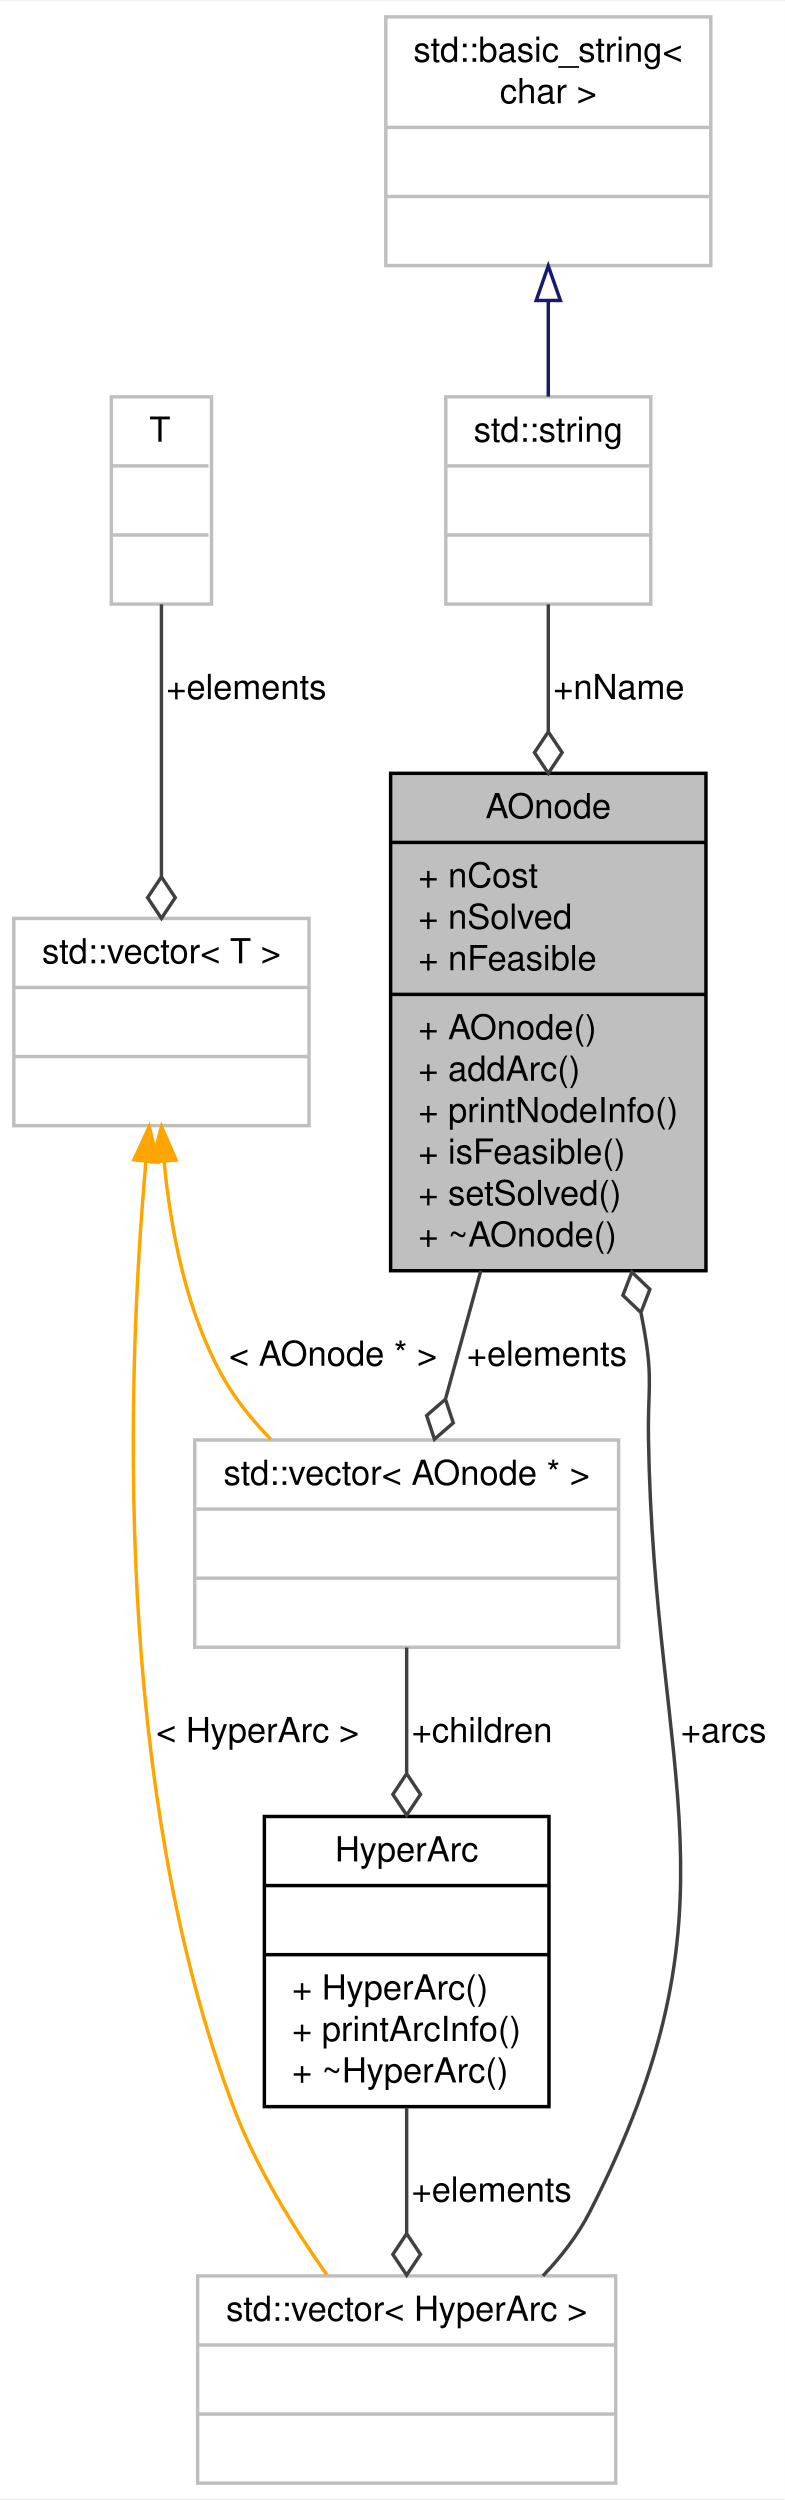
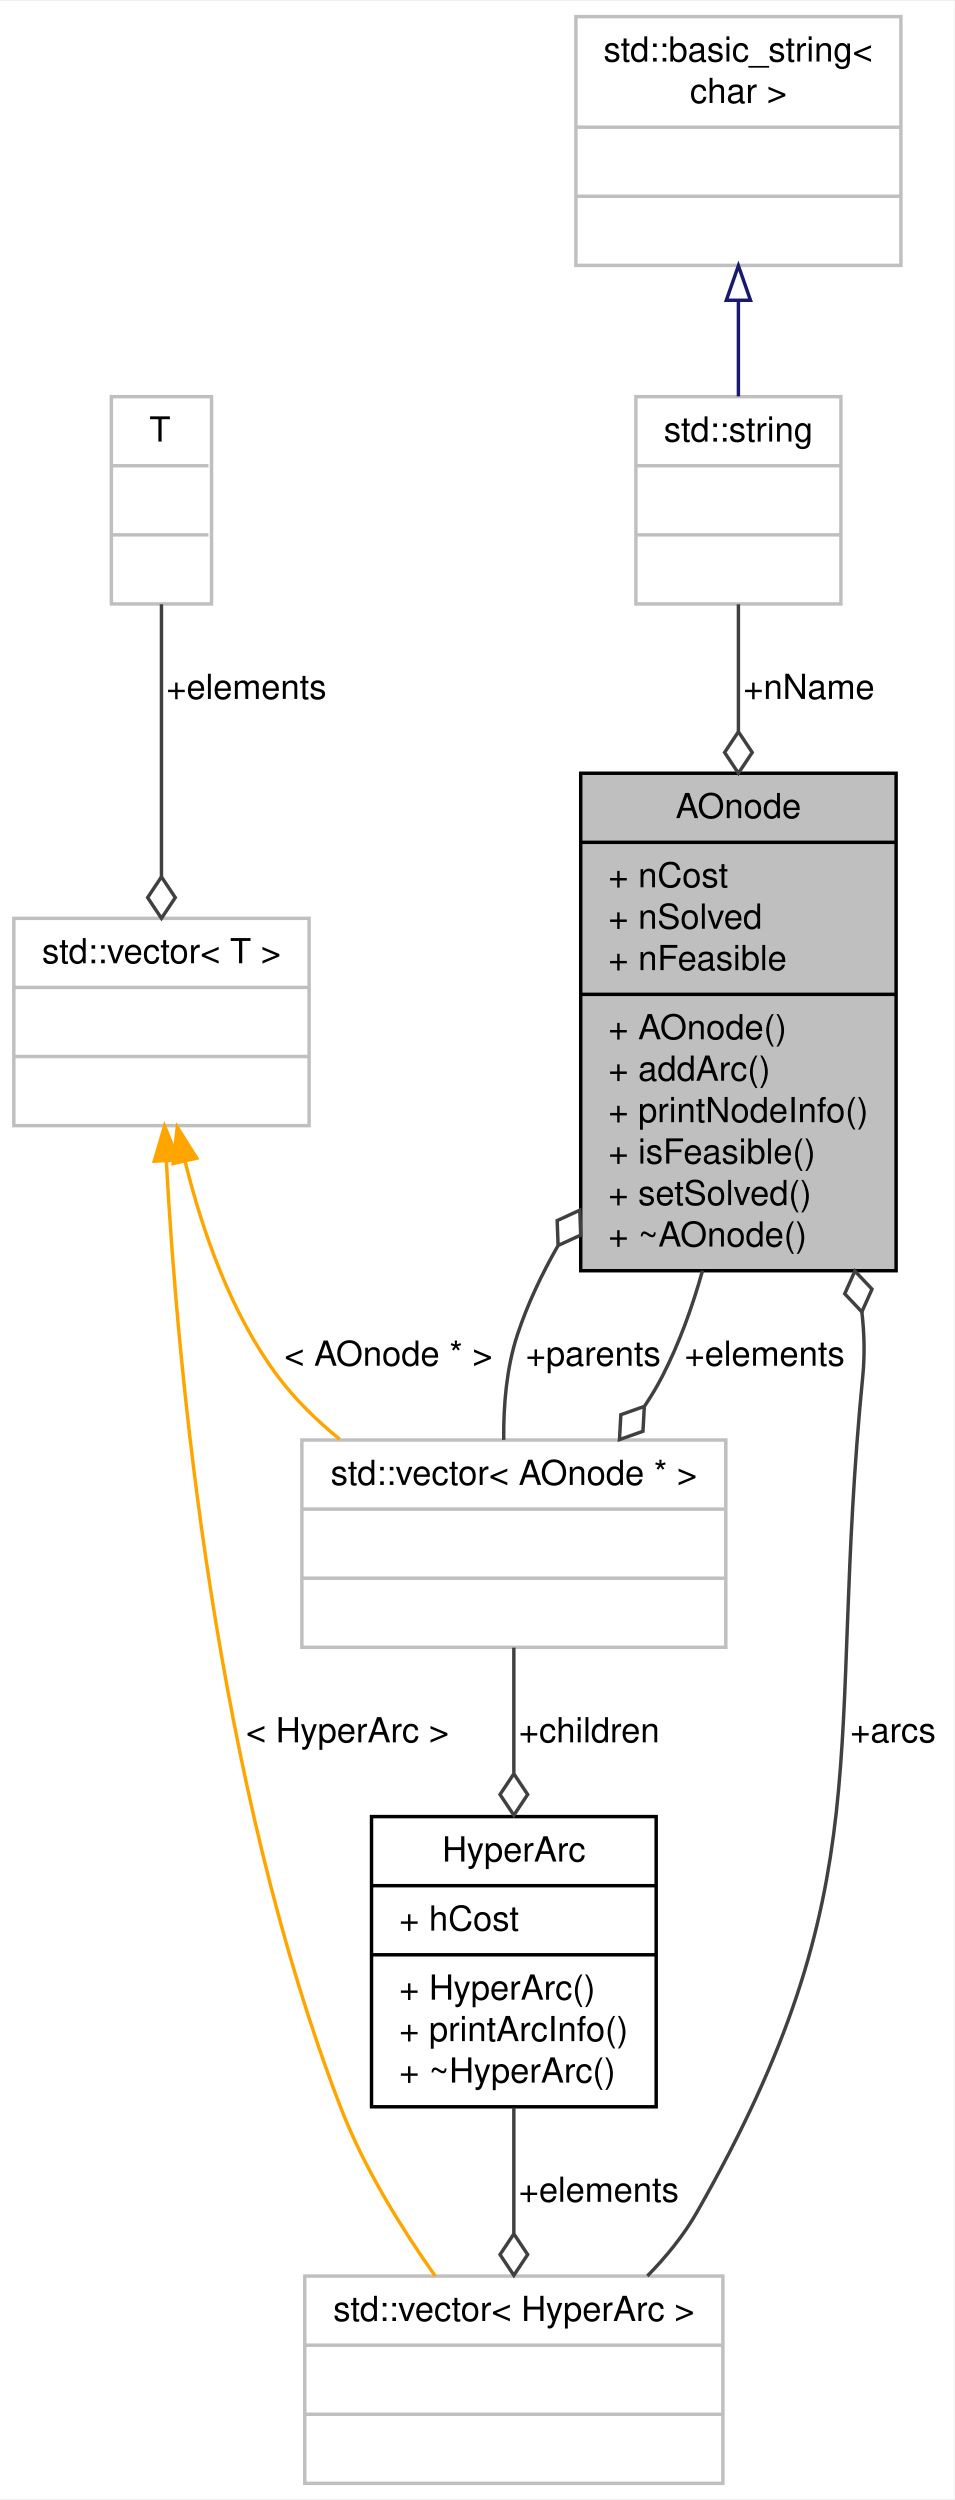
- <svg xmlns="http://www.w3.org/2000/svg" xmlns:xlink="http://www.w3.org/1999/xlink" width="227pt" height="723pt" viewBox="0.00 0.00 227.24 723.00">
+ <svg xmlns="http://www.w3.org/2000/svg" xmlns:xlink="http://www.w3.org/1999/xlink" width="276pt" height="723pt" viewBox="0.00 0.00 276.24 723.00">
  <g id="graph0" class="graph" transform="scale(1 1) rotate(0) translate(4 719)">
-     <polygon fill="white" stroke="none" points="-4,4 -4,-719 223.239,-719 223.239,4 -4,4" />
+     <polygon fill="white" stroke="none" points="-4,4 -4,-719 272.24,-719 272.24,4 -4,4" />
    <g id="node1" class="node">
-       <polygon fill="#bfbfbf" stroke="black" points="109.087,-351.5 109.087,-495.5 200.38,-495.5 200.38,-351.5 109.087,-351.5" />
-       <text text-anchor="middle" x="154.733" y="-482.5" font-family="Helvetica,sans-Serif" font-size="10.00">AOnode</text>
-       <polyline fill="none" stroke="black" points="109.087,-475.5 200.38,-475.5 " />
-       <text text-anchor="start" x="117.087" y="-462.5" font-family="Helvetica,sans-Serif" font-size="10.00">+ nCost</text>
-       <text text-anchor="start" x="117.087" y="-450.5" font-family="Helvetica,sans-Serif" font-size="10.00">+ nSolved</text>
-       <text text-anchor="start" x="117.087" y="-438.5" font-family="Helvetica,sans-Serif" font-size="10.00">+ nFeasible</text>
-       <polyline fill="none" stroke="black" points="109.087,-431.5 200.38,-431.5 " />
-       <text text-anchor="start" x="117.087" y="-418.5" font-family="Helvetica,sans-Serif" font-size="10.00">+ AOnode()</text>
-       <text text-anchor="start" x="117.087" y="-406.5" font-family="Helvetica,sans-Serif" font-size="10.00">+ addArc()</text>
-       <text text-anchor="start" x="117.087" y="-394.5" font-family="Helvetica,sans-Serif" font-size="10.00">+ printNodeInfo()</text>
-       <text text-anchor="start" x="117.087" y="-382.5" font-family="Helvetica,sans-Serif" font-size="10.00">+ isFeasible()</text>
-       <text text-anchor="start" x="117.087" y="-370.5" font-family="Helvetica,sans-Serif" font-size="10.00">+ setSolved()</text>
-       <text text-anchor="start" x="117.087" y="-358.5" font-family="Helvetica,sans-Serif" font-size="10.00">+ ~AOnode()</text>
-     </g>
-     <g id="node6" class="node">
-       <polygon fill="white" stroke="#bfbfbf" points="52.379,-242.5 52.379,-302.5 175.088,-302.5 175.088,-242.5 52.379,-242.5" />
-       <text text-anchor="middle" x="113.733" y="-289.5" font-family="Helvetica,sans-Serif" font-size="10.00">std::vector&lt; AOnode * &gt;</text>
-       <polyline fill="none" stroke="#bfbfbf" points="52.379,-282.5 175.088,-282.5 " />
-       <text text-anchor="middle" x="113.733" y="-269.5" font-family="Helvetica,sans-Serif" font-size="10.00"> </text>
-       <polyline fill="none" stroke="#bfbfbf" points="52.379,-262.5 175.088,-262.5 " />
-       <text text-anchor="middle" x="113.733" y="-249.5" font-family="Helvetica,sans-Serif" font-size="10.00"> </text>
-     </g>
-     <g id="edge6" class="edge">
-       <path fill="none" stroke="#404040" d="M135.194,-351.491C131.71,-338.831 128.19,-326.036 125.035,-314.573" />
-       <polygon fill="none" stroke="#404040" points="124.959,-314.297 119.511,-309.573 121.776,-302.727 127.224,-307.45 124.959,-314.297" />
-       <text text-anchor="middle" x="154.324" y="-324" font-family="Helvetica,sans-Serif" font-size="10.00"> +elements</text>
+       <polygon fill="#bfbfbf" stroke="black" points="164.087,-351.5 164.087,-495.5 255.38,-495.5 255.38,-351.5 164.087,-351.5" />
+       <text text-anchor="middle" x="209.733" y="-482.5" font-family="Helvetica,sans-Serif" font-size="10.00">AOnode</text>
+       <polyline fill="none" stroke="black" points="164.087,-475.5 255.38,-475.5 " />
+       <text text-anchor="start" x="172.087" y="-462.5" font-family="Helvetica,sans-Serif" font-size="10.00">+ nCost</text>
+       <text text-anchor="start" x="172.087" y="-450.5" font-family="Helvetica,sans-Serif" font-size="10.00">+ nSolved</text>
+       <text text-anchor="start" x="172.087" y="-438.5" font-family="Helvetica,sans-Serif" font-size="10.00">+ nFeasible</text>
+       <polyline fill="none" stroke="black" points="164.087,-431.5 255.38,-431.5 " />
+       <text text-anchor="start" x="172.087" y="-418.5" font-family="Helvetica,sans-Serif" font-size="10.00">+ AOnode()</text>
+       <text text-anchor="start" x="172.087" y="-406.5" font-family="Helvetica,sans-Serif" font-size="10.00">+ addArc()</text>
+       <text text-anchor="start" x="172.087" y="-394.5" font-family="Helvetica,sans-Serif" font-size="10.00">+ printNodeInfo()</text>
+       <text text-anchor="start" x="172.087" y="-382.5" font-family="Helvetica,sans-Serif" font-size="10.00">+ isFeasible()</text>
+       <text text-anchor="start" x="172.087" y="-370.5" font-family="Helvetica,sans-Serif" font-size="10.00">+ setSolved()</text>
+       <text text-anchor="start" x="172.087" y="-358.5" font-family="Helvetica,sans-Serif" font-size="10.00">+ ~AOnode()</text>
    </g>
    <g id="node2" class="node">
-       <g id="a_node2">
-         <a xlink:title="STL class. ">
-           <polygon fill="white" stroke="#bfbfbf" points="125.063,-544.5 125.063,-604.5 184.404,-604.5 184.404,-544.5 125.063,-544.5" />
-           <text text-anchor="middle" x="154.733" y="-591.5" font-family="Helvetica,sans-Serif" font-size="10.00">std::string</text>
-           <polyline fill="none" stroke="#bfbfbf" points="125.063,-584.5 184.404,-584.5 " />
-           <text text-anchor="middle" x="154.733" y="-571.5" font-family="Helvetica,sans-Serif" font-size="10.00"> </text>
-           <polyline fill="none" stroke="#bfbfbf" points="125.063,-564.5 184.404,-564.5 " />
-           <text text-anchor="middle" x="154.733" y="-551.5" font-family="Helvetica,sans-Serif" font-size="10.00"> </text>
+       <polygon fill="white" stroke="#bfbfbf" points="83.379,-242.5 83.379,-302.5 206.088,-302.5 206.088,-242.5 83.379,-242.5" />
+       <text text-anchor="middle" x="144.733" y="-289.5" font-family="Helvetica,sans-Serif" font-size="10.00">std::vector&lt; AOnode * &gt;</text>
+       <polyline fill="none" stroke="#bfbfbf" points="83.379,-282.5 206.088,-282.5 " />
+       <text text-anchor="middle" x="144.733" y="-269.5" font-family="Helvetica,sans-Serif" font-size="10.00"> </text>
+       <polyline fill="none" stroke="#bfbfbf" points="83.379,-262.5 206.088,-262.5 " />
+       <text text-anchor="middle" x="144.733" y="-249.5" font-family="Helvetica,sans-Serif" font-size="10.00"> </text>
+     </g>
+     <g id="edge2" class="edge">
+       <path fill="none" stroke="#404040" d="M199.337,-351.499C196.384,-340.955 192.595,-330.462 187.733,-321 186.236,-318.086 184.515,-315.213 182.64,-312.412" />
+       <polygon fill="none" stroke="#404040" points="182.504,-312.231 175.705,-309.828 175.307,-302.628 182.106,-305.031 182.504,-312.231" />
+       <text text-anchor="middle" x="217.324" y="-324" font-family="Helvetica,sans-Serif" font-size="10.00"> +elements</text>
+     </g>
+     <g id="edge1" class="edge">
+       <path fill="none" stroke="#404040" d="M141.803,-302.531C141.7,-312.413 142.596,-323.386 145.772,-333 148.677,-341.798 152.779,-350.476 157.518,-358.763" />
+       <polygon fill="none" stroke="#404040" points="157.544,-358.804 164.092,-361.825 163.822,-369.031 157.274,-366.011 157.544,-358.804" />
+       <text text-anchor="middle" x="167.714" y="-324" font-family="Helvetica,sans-Serif" font-size="10.00"> +parents</text>
+     </g>
+     <g id="node8" class="node">
+       <g id="a_node8">
+         <a xlink:href="../../db/dba/classHyperArc.xhtml" target="_top" xlink:title="class &quot;HyperArc&quot; for the hyperarc connecting one parent node to a number of child nodes in an AND rel...">
+           <polygon fill="white" stroke="black" points="103.536,-109.5 103.536,-193.5 185.931,-193.5 185.931,-109.5 103.536,-109.5" />
+           <text text-anchor="middle" x="144.733" y="-180.5" font-family="Helvetica,sans-Serif" font-size="10.00">HyperArc</text>
+           <polyline fill="none" stroke="black" points="103.536,-173.5 185.931,-173.5 " />
+           <text text-anchor="start" x="111.536" y="-160.5" font-family="Helvetica,sans-Serif" font-size="10.00">+ hCost</text>
+           <polyline fill="none" stroke="black" points="103.536,-153.5 185.931,-153.5 " />
+           <text text-anchor="start" x="111.536" y="-140.5" font-family="Helvetica,sans-Serif" font-size="10.00">+ HyperArc()</text>
+           <text text-anchor="start" x="111.536" y="-128.5" font-family="Helvetica,sans-Serif" font-size="10.00">+ printArcInfo()</text>
+           <text text-anchor="start" x="111.536" y="-116.5" font-family="Helvetica,sans-Serif" font-size="10.00">+ ~HyperArc()</text>
        </a>
      </g>
    </g>
-     <g id="edge1" class="edge">
-       <path fill="none" stroke="#404040" d="M154.733,-544.418C154.733,-533.654 154.733,-520.845 154.733,-507.669" />
-       <polygon fill="none" stroke="#404040" points="154.734,-507.514 150.734,-501.514 154.733,-495.514 158.734,-501.514 154.734,-507.514" />
-       <text text-anchor="middle" x="175.155" y="-517" font-family="Helvetica,sans-Serif" font-size="10.00"> +nName</text>
+     <g id="edge9" class="edge">
+       <path fill="none" stroke="#404040" d="M144.733,-242.389C144.733,-231.449 144.733,-218.635 144.733,-206.165" />
+       <polygon fill="none" stroke="#404040" points="144.734,-205.893 140.734,-199.893 144.733,-193.893 148.734,-199.893 144.734,-205.893" />
+       <text text-anchor="middle" x="166.544" y="-215" font-family="Helvetica,sans-Serif" font-size="10.00"> +children</text>
    </g>
    <g id="node3" class="node">
      <g id="a_node3">
-         <a xlink:title="STL class. ">
-           <polygon fill="white" stroke="#bfbfbf" points="107.695,-642.5 107.695,-714.5 201.772,-714.5 201.772,-642.5 107.695,-642.5" />
-           <text text-anchor="start" x="115.695" y="-701.5" font-family="Helvetica,sans-Serif" font-size="10.00">std::basic_string&lt;</text>
-           <text text-anchor="middle" x="154.733" y="-689.5" font-family="Helvetica,sans-Serif" font-size="10.00"> char &gt;</text>
-           <polyline fill="none" stroke="#bfbfbf" points="107.695,-682.5 201.772,-682.5 " />
-           <text text-anchor="middle" x="154.733" y="-669.5" font-family="Helvetica,sans-Serif" font-size="10.00"> </text>
-           <polyline fill="none" stroke="#bfbfbf" points="107.695,-662.5 201.772,-662.5 " />
-           <text text-anchor="middle" x="154.733" y="-649.5" font-family="Helvetica,sans-Serif" font-size="10.00"> </text>
-         </a>
-       </g>
-     </g>
-     <g id="edge2" class="edge">
-       <path fill="none" stroke="midnightblue" d="M154.733,-632.341C154.733,-622.918 154.733,-613.226 154.733,-604.573" />
-       <polygon fill="none" stroke="midnightblue" points="151.234,-632.397 154.733,-642.397 158.234,-632.397 151.234,-632.397" />
-     </g>
-     <g id="node4" class="node">
-       <polygon fill="white" stroke="#bfbfbf" points="53.222,-0.5 53.222,-60.5 174.244,-60.5 174.244,-0.5 53.222,-0.5" />
-       <text text-anchor="middle" x="113.733" y="-47.5" font-family="Helvetica,sans-Serif" font-size="10.00">std::vector&lt; HyperArc &gt;</text>
-       <polyline fill="none" stroke="#bfbfbf" points="53.222,-40.5 174.244,-40.5 " />
-       <text text-anchor="middle" x="113.733" y="-27.5" font-family="Helvetica,sans-Serif" font-size="10.00"> </text>
-       <polyline fill="none" stroke="#bfbfbf" points="53.222,-20.5 174.244,-20.5 " />
-       <text text-anchor="middle" x="113.733" y="-7.5" font-family="Helvetica,sans-Serif" font-size="10.00"> </text>
-     </g>
-     <g id="edge3" class="edge">
-       <path fill="none" stroke="#404040" d="M153.175,-60.509C158.504,-66.076 163.307,-72.287 166.733,-79 212.128,-167.925 185.397,-203.172 183.733,-303 183.511,-316.339 184.968,-319.848 182.733,-333 182.387,-335.041 182.005,-337.101 181.593,-339.172" />
-       <polygon fill="none" stroke="#404040" points="181.544,-339.394 184.143,-346.121 178.933,-351.107 176.334,-344.38 181.544,-339.394" />
-       <text text-anchor="middle" x="205.486" y="-215" font-family="Helvetica,sans-Serif" font-size="10.00"> +arcs</text>
-     </g>
-     <g id="node5" class="node">
-       <g id="a_node5">
-         <a xlink:href="../../db/dba/classHyperArc.xhtml" target="_top" xlink:title="class &quot;HyperArc&quot; for the hyperarc connecting one parent node to a number of child nodes in an AND rel...">
-           <polygon fill="white" stroke="black" points="72.536,-109.5 72.536,-193.5 154.931,-193.5 154.931,-109.5 72.536,-109.5" />
-           <text text-anchor="middle" x="113.733" y="-180.5" font-family="Helvetica,sans-Serif" font-size="10.00">HyperArc</text>
-           <polyline fill="none" stroke="black" points="72.536,-173.5 154.931,-173.5 " />
-           <text text-anchor="middle" x="113.733" y="-160.5" font-family="Helvetica,sans-Serif" font-size="10.00"> </text>
-           <polyline fill="none" stroke="black" points="72.536,-153.5 154.931,-153.5 " />
-           <text text-anchor="start" x="80.536" y="-140.5" font-family="Helvetica,sans-Serif" font-size="10.00">+ HyperArc()</text>
-           <text text-anchor="start" x="80.536" y="-128.5" font-family="Helvetica,sans-Serif" font-size="10.00">+ printArcInfo()</text>
-           <text text-anchor="start" x="80.536" y="-116.5" font-family="Helvetica,sans-Serif" font-size="10.00">+ ~HyperArc()</text>
-         </a>
-       </g>
-     </g>
-     <g id="edge4" class="edge">
-       <path fill="none" stroke="#404040" d="M113.733,-109.214C113.733,-97.481 113.733,-84.702 113.733,-72.959" />
-       <polygon fill="none" stroke="#404040" points="113.734,-72.721 109.734,-66.721 113.733,-60.721 117.734,-66.721 113.734,-72.721" />
-       <text text-anchor="middle" x="138.324" y="-82" font-family="Helvetica,sans-Serif" font-size="10.00"> +elements</text>
-     </g>
-     <g id="edge5" class="edge">
-       <path fill="none" stroke="#404040" d="M113.733,-242.389C113.733,-231.449 113.733,-218.635 113.733,-206.165" />
-       <polygon fill="none" stroke="#404040" points="113.734,-205.893 109.734,-199.893 113.733,-193.893 117.734,-199.893 113.734,-205.893" />
-       <text text-anchor="middle" x="135.544" y="-215" font-family="Helvetica,sans-Serif" font-size="10.00"> +children</text>
-     </g>
-     <g id="node7" class="node">
-       <g id="a_node7">
        <a xlink:title="STL class. ">
          <polygon fill="white" stroke="#bfbfbf" points="-7.10543e-15,-393.5 -7.10543e-15,-453.5 85.467,-453.5 85.467,-393.5 -7.10543e-15,-393.5" />
          <text text-anchor="middle" x="42.733" y="-440.5" font-family="Helvetica,sans-Serif" font-size="10.00">std::vector&lt; T &gt;</text>
          <polyline fill="none" stroke="#bfbfbf" points="-7.10543e-15,-433.5 85.467,-433.5 " />
          <text text-anchor="middle" x="42.733" y="-420.5" font-family="Helvetica,sans-Serif" font-size="10.00"> </text>
          <polyline fill="none" stroke="#bfbfbf" points="-7.10543e-15,-413.5 85.467,-413.5 " />
          <text text-anchor="middle" x="42.733" y="-400.5" font-family="Helvetica,sans-Serif" font-size="10.00"> </text>
        </a>
      </g>
    </g>
-     <g id="edge9" class="edge">
-       <path fill="none" stroke="orange" d="M38.251,-383.254C32.836,-322.333 28.395,-202.313 63.733,-109 70.198,-91.929 80.82,-74.694 90.615,-60.825" />
-       <polygon fill="orange" stroke="orange" points="34.767,-383.591 39.193,-393.217 41.736,-382.932 34.767,-383.591" />
-       <text text-anchor="middle" x="70.573" y="-215" font-family="Helvetica,sans-Serif" font-size="10.00"> &lt; HyperArc &gt;</text>
+     <g id="edge3" class="edge">
+       <path fill="none" stroke="orange" d="M49.548,-383.26C54.49,-363.174 62.772,-339.191 76.367,-321 81.385,-314.285 87.638,-308.175 94.31,-302.74" />
+       <polygon fill="orange" stroke="orange" points="46.124,-382.532 47.319,-393.059 52.949,-384.085 46.124,-382.532" />
+       <text text-anchor="middle" x="108.417" y="-324" font-family="Helvetica,sans-Serif" font-size="10.00"> &lt; AOnode * &gt;</text>
    </g>
-     <g id="edge7" class="edge">
-       <path fill="none" stroke="orange" d="M43.523,-383.058C45.377,-363.373 49.899,-339.812 60.367,-321 64.045,-314.388 69.001,-308.231 74.416,-302.686" />
-       <polygon fill="orange" stroke="orange" points="40.017,-383.013 42.763,-393.246 46.997,-383.534 40.017,-383.013" />
-       <text text-anchor="middle" x="92.417" y="-324" font-family="Helvetica,sans-Serif" font-size="10.00"> &lt; AOnode * &gt;</text>
+     <g id="node7" class="node">
+       <polygon fill="white" stroke="#bfbfbf" points="84.222,-0.5 84.222,-60.5 205.244,-60.5 205.244,-0.5 84.222,-0.5" />
+       <text text-anchor="middle" x="144.733" y="-47.5" font-family="Helvetica,sans-Serif" font-size="10.00">std::vector&lt; HyperArc &gt;</text>
+       <polyline fill="none" stroke="#bfbfbf" points="84.222,-40.5 205.244,-40.5 " />
+       <text text-anchor="middle" x="144.733" y="-27.5" font-family="Helvetica,sans-Serif" font-size="10.00"> </text>
+       <polyline fill="none" stroke="#bfbfbf" points="84.222,-20.5 205.244,-20.5 " />
+       <text text-anchor="middle" x="144.733" y="-7.5" font-family="Helvetica,sans-Serif" font-size="10.00"> </text>
    </g>
-     <g id="node8" class="node">
+     <g id="edge10" class="edge">
+       <path fill="none" stroke="orange" d="M44.156,-383.078C47.466,-322.308 58.441,-202.942 94.734,-109 101.369,-91.823 112.133,-74.44 121.977,-60.501" />
+       <polygon fill="orange" stroke="orange" points="40.645,-383.21 43.639,-393.373 47.636,-383.561 40.645,-383.21" />
+       <text text-anchor="middle" x="96.573" y="-215" font-family="Helvetica,sans-Serif" font-size="10.00"> &lt; HyperArc &gt;</text>
+     </g>
+     <g id="node4" class="node">
      <polygon fill="white" stroke="#bfbfbf" points="28.233,-544.5 28.233,-604.5 57.233,-604.5 57.233,-544.5 28.233,-544.5" />
      <text text-anchor="middle" x="42.288" y="-591.5" font-family="Helvetica,sans-Serif" font-size="10.00">T</text>
      <polyline fill="none" stroke="#bfbfbf" points="28.233,-584.5 56.343,-584.5 " />
      <text text-anchor="middle" x="42.288" y="-571.5" font-family="Helvetica,sans-Serif" font-size="10.00"> </text>
      <polyline fill="none" stroke="#bfbfbf" points="28.233,-564.5 56.343,-564.5 " />
      <text text-anchor="middle" x="42.288" y="-551.5" font-family="Helvetica,sans-Serif" font-size="10.00"> </text>
    </g>
-     <g id="edge8" class="edge">
+     <g id="edge4" class="edge">
      <path fill="none" stroke="#404040" d="M42.733,-544.418C42.733,-521.958 42.733,-490.593 42.733,-465.573" />
      <polygon fill="none" stroke="#404040" points="42.734,-465.509 38.733,-459.509 42.733,-453.509 46.733,-459.509 42.734,-465.509" />
      <text text-anchor="middle" x="67.324" y="-517" font-family="Helvetica,sans-Serif" font-size="10.00"> +elements</text>
    </g>
+     <g id="node5" class="node">
+       <g id="a_node5">
+         <a xlink:title="STL class. ">
+           <polygon fill="white" stroke="#bfbfbf" points="180.063,-544.5 180.063,-604.5 239.404,-604.5 239.404,-544.5 180.063,-544.5" />
+           <text text-anchor="middle" x="209.733" y="-591.5" font-family="Helvetica,sans-Serif" font-size="10.00">std::string</text>
+           <polyline fill="none" stroke="#bfbfbf" points="180.063,-584.5 239.404,-584.5 " />
+           <text text-anchor="middle" x="209.733" y="-571.5" font-family="Helvetica,sans-Serif" font-size="10.00"> </text>
+           <polyline fill="none" stroke="#bfbfbf" points="180.063,-564.5 239.404,-564.5 " />
+           <text text-anchor="middle" x="209.733" y="-551.5" font-family="Helvetica,sans-Serif" font-size="10.00"> </text>
+         </a>
+       </g>
+     </g>
+     <g id="edge5" class="edge">
+       <path fill="none" stroke="#404040" d="M209.733,-544.418C209.733,-533.654 209.733,-520.845 209.733,-507.669" />
+       <polygon fill="none" stroke="#404040" points="209.734,-507.514 205.734,-501.514 209.733,-495.514 213.734,-501.514 209.734,-507.514" />
+       <text text-anchor="middle" x="230.155" y="-517" font-family="Helvetica,sans-Serif" font-size="10.00"> +nName</text>
+     </g>
+     <g id="node6" class="node">
+       <g id="a_node6">
+         <a xlink:title="STL class. ">
+           <polygon fill="white" stroke="#bfbfbf" points="162.695,-642.5 162.695,-714.5 256.772,-714.5 256.772,-642.5 162.695,-642.5" />
+           <text text-anchor="start" x="170.695" y="-701.5" font-family="Helvetica,sans-Serif" font-size="10.00">std::basic_string&lt;</text>
+           <text text-anchor="middle" x="209.733" y="-689.5" font-family="Helvetica,sans-Serif" font-size="10.00"> char &gt;</text>
+           <polyline fill="none" stroke="#bfbfbf" points="162.695,-682.5 256.772,-682.5 " />
+           <text text-anchor="middle" x="209.733" y="-669.5" font-family="Helvetica,sans-Serif" font-size="10.00"> </text>
+           <polyline fill="none" stroke="#bfbfbf" points="162.695,-662.5 256.772,-662.5 " />
+           <text text-anchor="middle" x="209.733" y="-649.5" font-family="Helvetica,sans-Serif" font-size="10.00"> </text>
+         </a>
+       </g>
+     </g>
+     <g id="edge6" class="edge">
+       <path fill="none" stroke="midnightblue" d="M209.733,-632.341C209.733,-622.918 209.733,-613.226 209.733,-604.573" />
+       <polygon fill="none" stroke="midnightblue" points="206.234,-632.397 209.733,-642.397 213.234,-632.397 206.234,-632.397" />
+     </g>
+     <g id="edge7" class="edge">
+       <path fill="none" stroke="#404040" d="M183.379,-60.524C188.876,-66.126 193.941,-72.344 197.733,-79 252.02,-174.269 235.016,-211.874 245.733,-321 246.335,-327.123 246.187,-333.349 245.472,-339.55" />
+       <polygon fill="none" stroke="#404040" points="245.467,-339.583 248.4,-346.17 243.447,-351.412 240.514,-344.824 245.467,-339.583" />
+       <text text-anchor="middle" x="254.486" y="-215" font-family="Helvetica,sans-Serif" font-size="10.00"> +arcs</text>
+     </g>
+     <g id="edge8" class="edge">
+       <path fill="none" stroke="#404040" d="M144.733,-109.214C144.733,-97.481 144.733,-84.702 144.733,-72.959" />
+       <polygon fill="none" stroke="#404040" points="144.734,-72.721 140.734,-66.721 144.733,-60.721 148.734,-66.721 144.734,-72.721" />
+       <text text-anchor="middle" x="169.324" y="-82" font-family="Helvetica,sans-Serif" font-size="10.00"> +elements</text>
+     </g>
  </g>
</svg>
